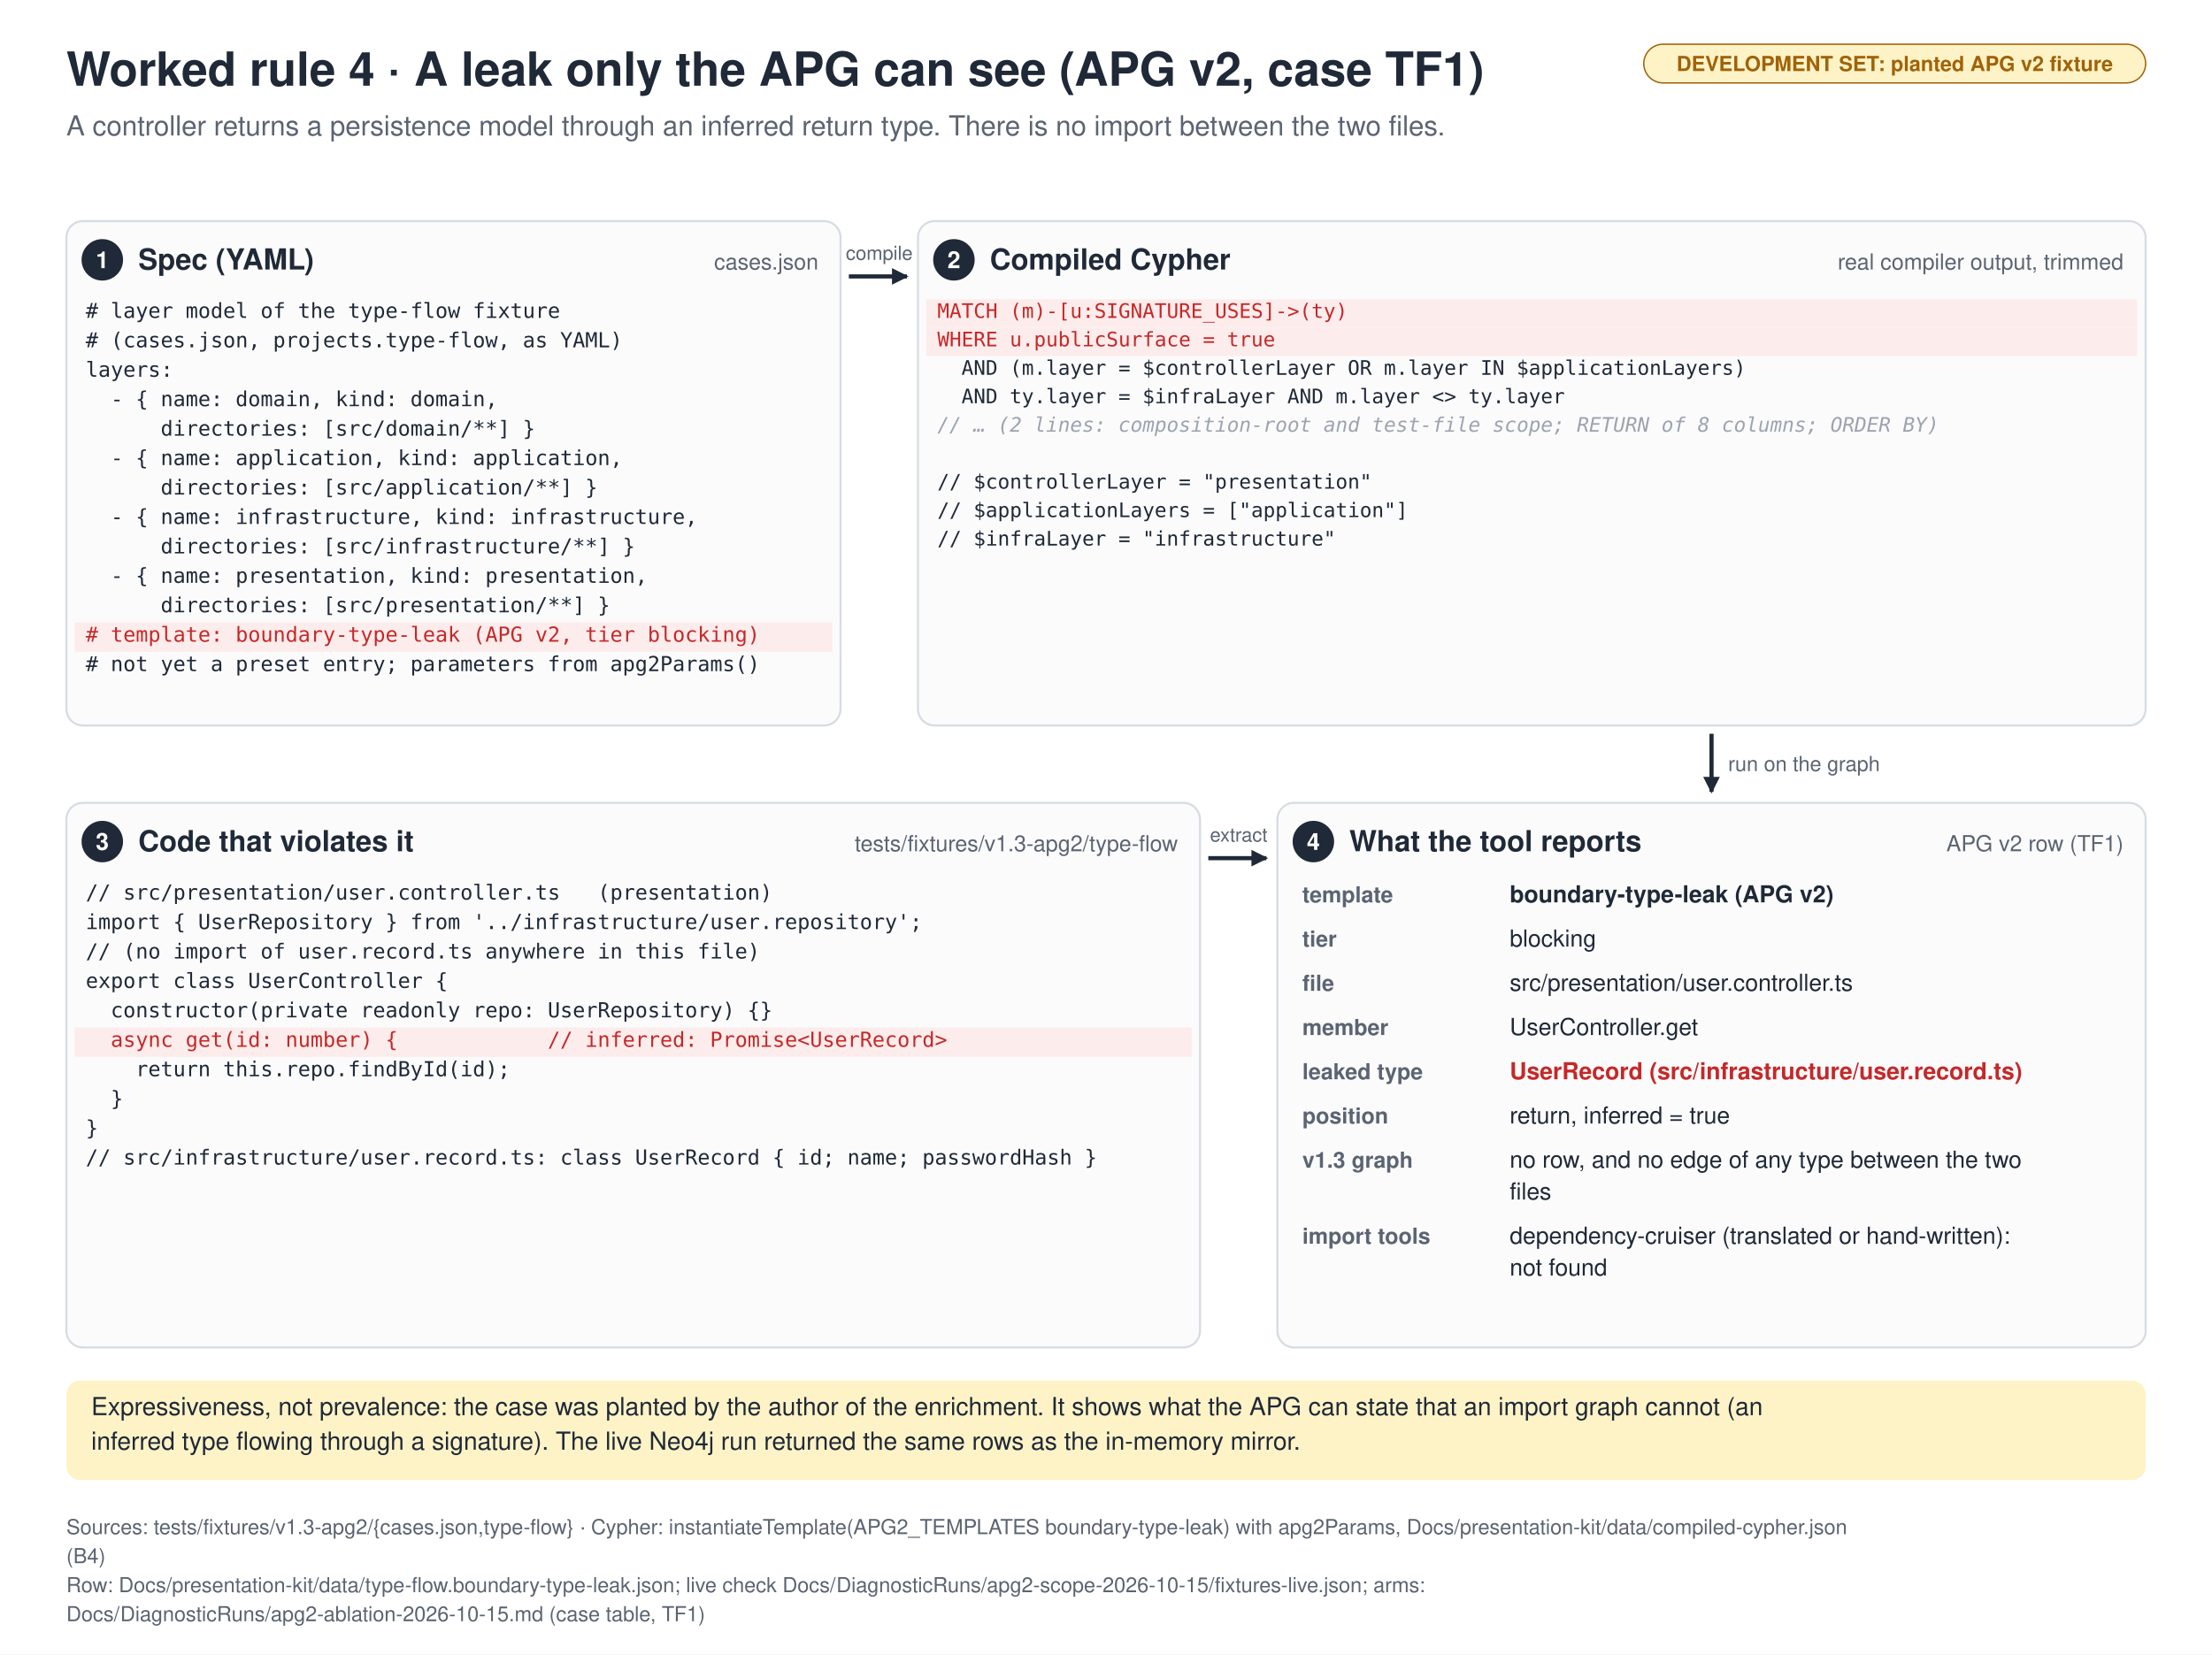
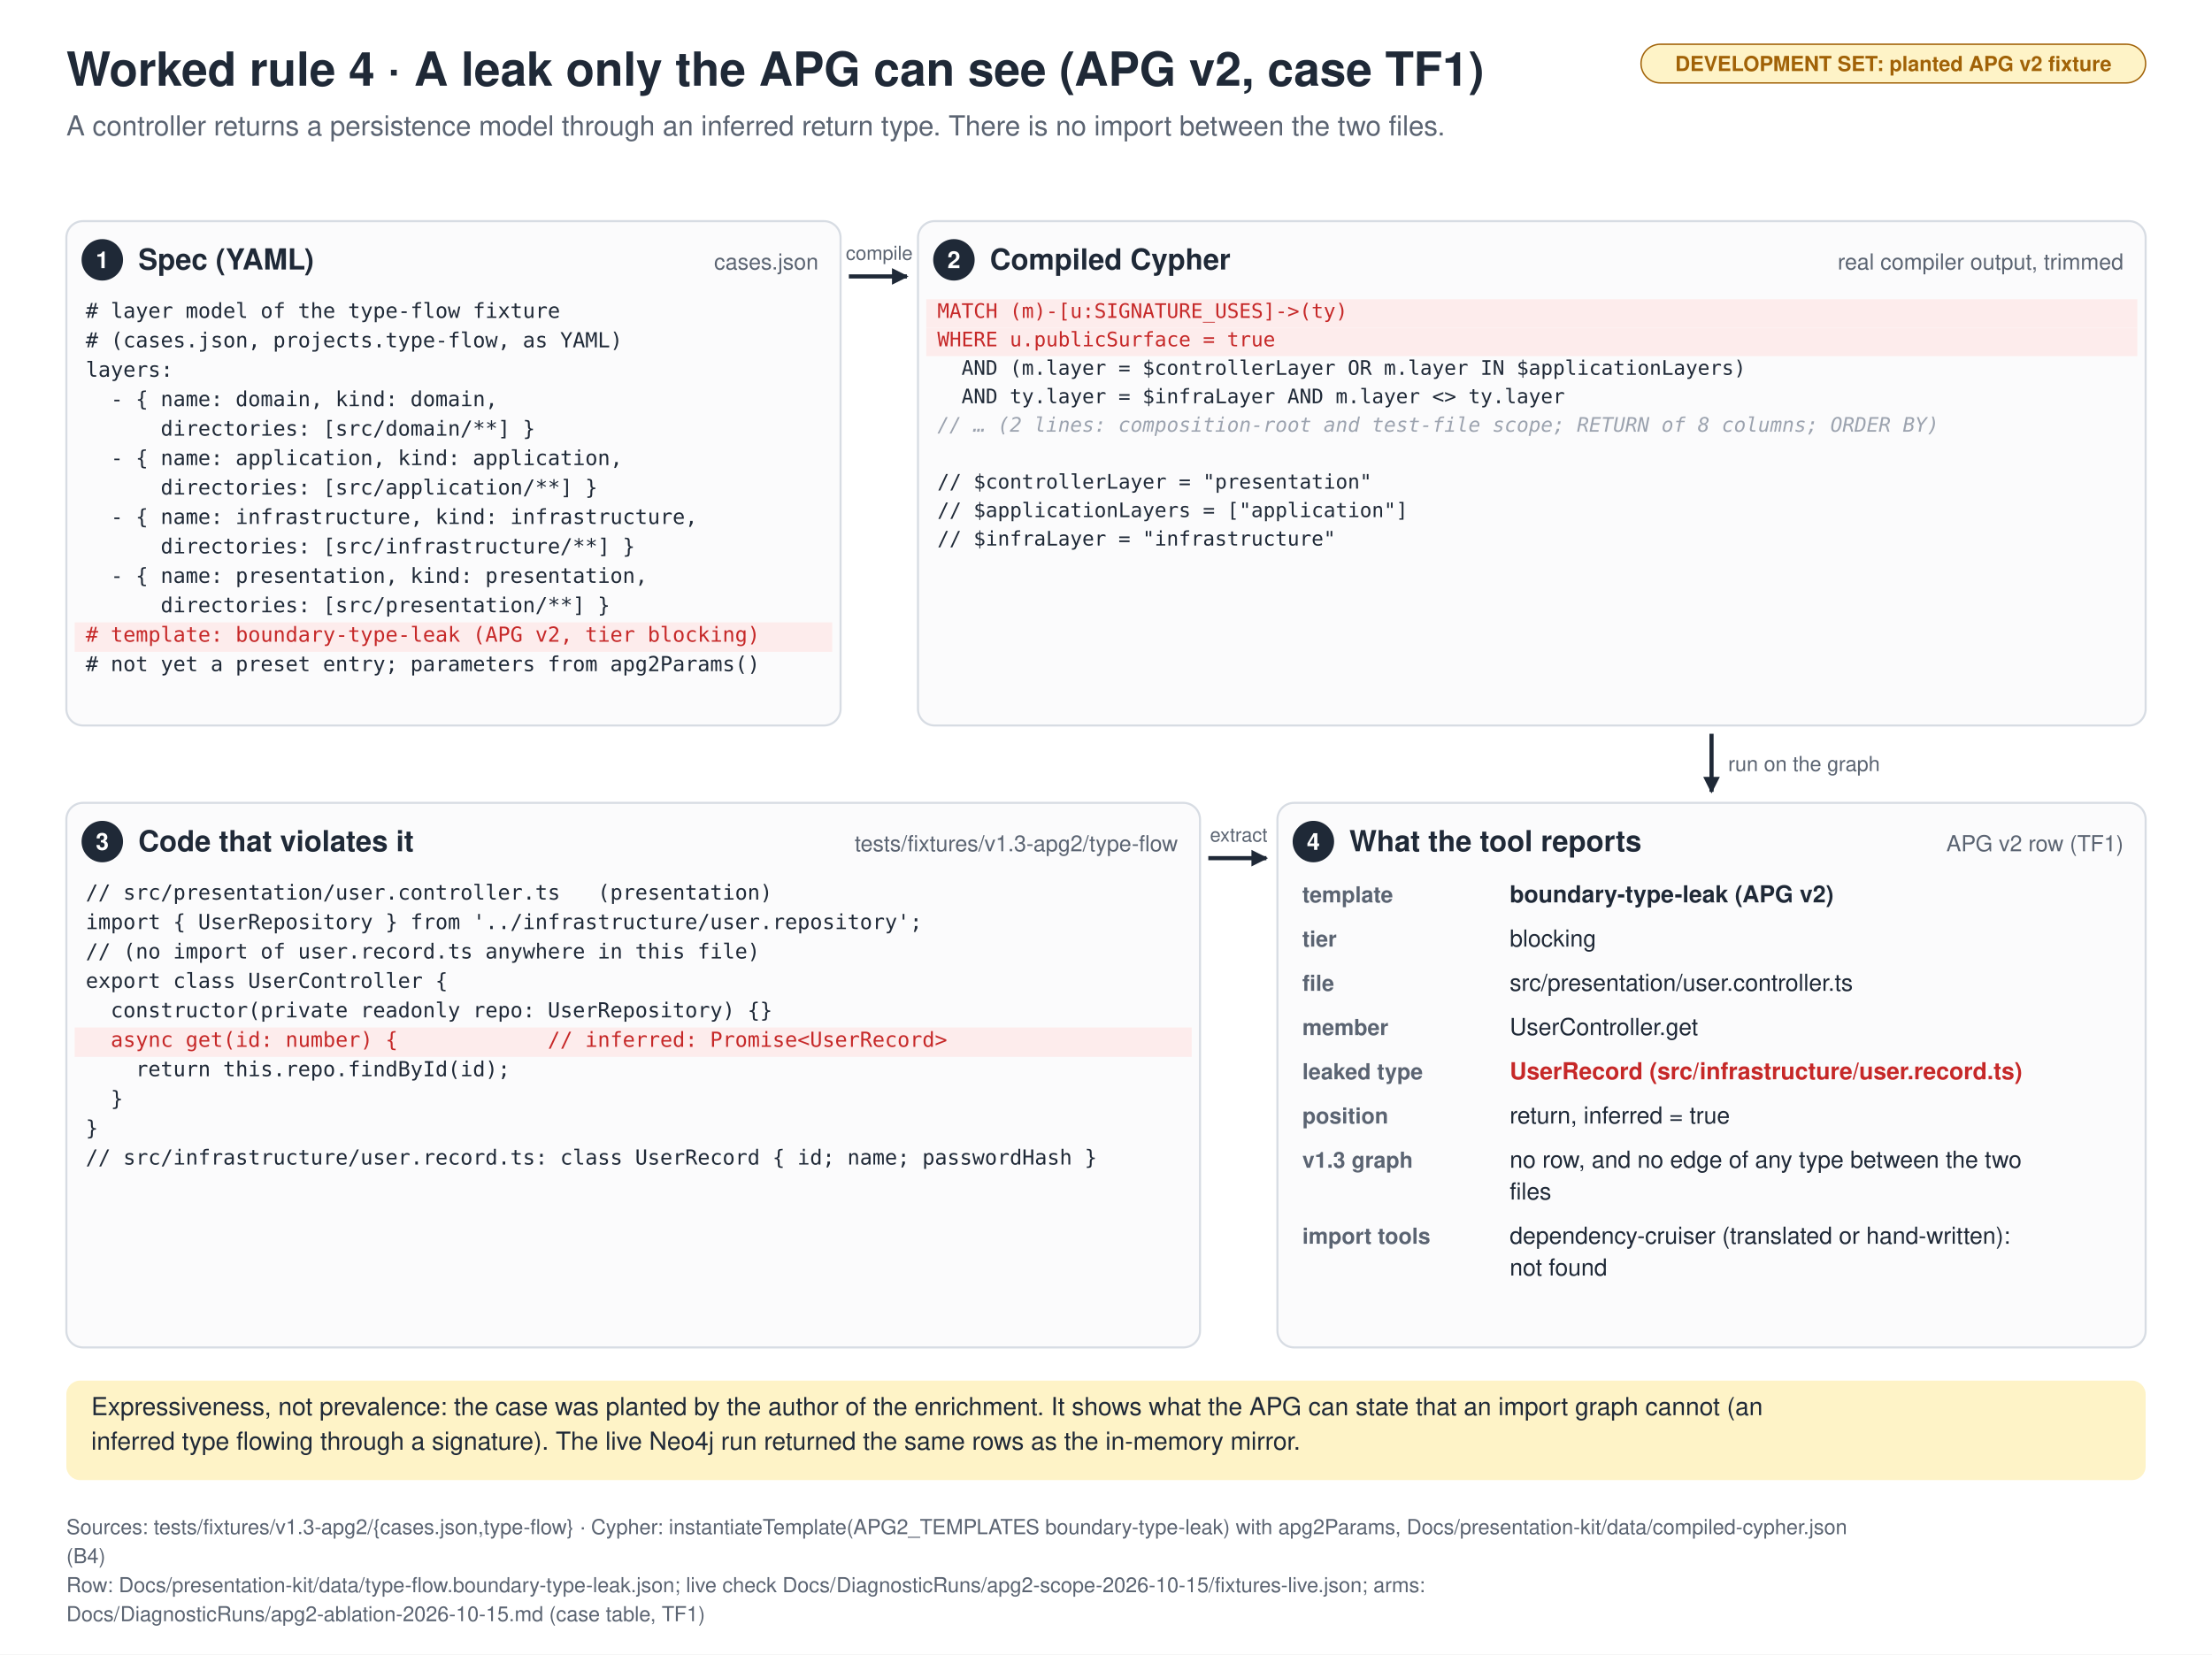
<svg xmlns="http://www.w3.org/2000/svg" width="1600" height="1197" viewBox="0 0 1600 1197">
  <defs>
    <marker id="arr" viewBox="0 0 10 10" refX="9" refY="5" markerUnits="userSpaceOnUse" markerWidth="12" markerHeight="12" orient="auto-start-reverse">
      <path d="M0,0 L10,5 L0,10 z" fill="#1F2937" />
    </marker>
    <marker id="arrM" viewBox="0 0 10 10" refX="9" refY="5" markerUnits="userSpaceOnUse" markerWidth="12" markerHeight="12" orient="auto-start-reverse">
      <path d="M0,0 L10,5 L0,10 z" fill="#5B6472" />
    </marker>
    <marker id="arrR" viewBox="0 0 10 10" refX="9" refY="5" markerUnits="userSpaceOnUse" markerWidth="12" markerHeight="12" orient="auto-start-reverse">
      <path d="M0,0 L10,5 L0,10 z" fill="#C62828" />
    </marker>
  </defs>
  <rect x="0" y="0" width="1600" height="1197" rx="0" fill="#FFFFFF" stroke="none" stroke-width="1" />
  <text x="48" y="62" font-family="'Helvetica Neue', Helvetica, Arial, sans-serif" font-size="34" font-weight="700" fill="#1F2937" text-anchor="start">Worked rule 4 · A leak only the APG can see (APG v2, case TF1)</text>
  <text x="48" y="98" font-family="'Helvetica Neue', Helvetica, Arial, sans-serif" font-size="20" font-weight="400" fill="#5B6472" text-anchor="start">A controller returns a persistence model through an inferred return type. There is no import between the two files.</text>
-   <rect x="1189" y="32" width="363" height="28" rx="14" fill="#FEF3C7" stroke="#A16207" stroke-width="1" />
-   <text x="1370.5" y="51.4" font-family="'Helvetica Neue', Helvetica, Arial, sans-serif" font-size="15" font-weight="600" fill="#A16207" text-anchor="middle">DEVELOPMENT SET: planted APG v2 fixture</text>
+   <rect x="1187" y="32" width="365" height="28" rx="14" fill="#FEF3C7" stroke="#A16207" stroke-width="1" />
+   <text x="1369.5" y="51.4" font-family="'Helvetica Neue', Helvetica, Arial, sans-serif" font-size="15" font-weight="600" fill="#A16207" text-anchor="middle">DEVELOPMENT SET: planted APG v2 fixture</text>
  <rect x="48" y="160" width="560" height="364.9" rx="12" fill="#FBFBFC" stroke="#D7DCE3" stroke-width="1.5" />
  <circle cx="74" cy="188" r="15" fill="#1F2937" />
  <text x="74" y="194" font-family="'Helvetica Neue', Helvetica, Arial, sans-serif" font-size="17" font-weight="700" fill="#fff" text-anchor="middle">1</text>
  <text x="100" y="195" font-family="'Helvetica Neue', Helvetica, Arial, sans-serif" font-size="21" font-weight="700" fill="#1F2937" text-anchor="start">Spec (YAML)</text>
  <text x="592" y="195" font-family="'Helvetica Neue', Helvetica, Arial, sans-serif" font-size="16" font-weight="400" fill="#5B6472" text-anchor="end">cases.json</text>
  <text x="62" y="230" font-family="Menlo, 'SF Mono', Consolas, monospace" font-size="15" fill="#1F2937" xml:space="preserve"># layer model of the type-flow fixture</text>
  <text x="62" y="251.3" font-family="Menlo, 'SF Mono', Consolas, monospace" font-size="15" fill="#1F2937" xml:space="preserve"># (cases.json, projects.type-flow, as YAML)</text>
  <text x="62" y="272.6" font-family="Menlo, 'SF Mono', Consolas, monospace" font-size="15" fill="#1F2937" xml:space="preserve">layers:</text>
  <text x="62" y="293.9" font-family="Menlo, 'SF Mono', Consolas, monospace" font-size="15" fill="#1F2937" xml:space="preserve">  - { name: domain, kind: domain,</text>
  <text x="62" y="315.2" font-family="Menlo, 'SF Mono', Consolas, monospace" font-size="15" fill="#1F2937" xml:space="preserve">      directories: [src/domain/**] }</text>
  <text x="62" y="336.5" font-family="Menlo, 'SF Mono', Consolas, monospace" font-size="15" fill="#1F2937" xml:space="preserve">  - { name: application, kind: application,</text>
  <text x="62" y="357.8" font-family="Menlo, 'SF Mono', Consolas, monospace" font-size="15" fill="#1F2937" xml:space="preserve">      directories: [src/application/**] }</text>
  <text x="62" y="379.1" font-family="Menlo, 'SF Mono', Consolas, monospace" font-size="15" fill="#1F2937" xml:space="preserve">  - { name: infrastructure, kind: infrastructure,</text>
  <text x="62" y="400.4" font-family="Menlo, 'SF Mono', Consolas, monospace" font-size="15" fill="#1F2937" xml:space="preserve">      directories: [src/infrastructure/**] }</text>
  <text x="62" y="421.7" font-family="Menlo, 'SF Mono', Consolas, monospace" font-size="15" fill="#1F2937" xml:space="preserve">  - { name: presentation, kind: presentation,</text>
  <text x="62" y="443" font-family="Menlo, 'SF Mono', Consolas, monospace" font-size="15" fill="#1F2937" xml:space="preserve">      directories: [src/presentation/**] }</text>
  <rect x="54" y="450.3" width="548" height="21.3" rx="0" fill="#FDECEC" stroke="none" stroke-width="1" />
  <text x="62" y="464.3" font-family="Menlo, 'SF Mono', Consolas, monospace" font-size="15" fill="#C62828" xml:space="preserve"># template: boundary-type-leak (APG v2, tier blocking)</text>
  <text x="62" y="485.6" font-family="Menlo, 'SF Mono', Consolas, monospace" font-size="15" fill="#1F2937" xml:space="preserve"># not yet a preset entry; parameters from apg2Params()</text>
  <rect x="664" y="160" width="888" height="364.9" rx="12" fill="#FBFBFC" stroke="#D7DCE3" stroke-width="1.5" />
  <circle cx="690" cy="188" r="15" fill="#1F2937" />
  <text x="690" y="194" font-family="'Helvetica Neue', Helvetica, Arial, sans-serif" font-size="17" font-weight="700" fill="#fff" text-anchor="middle">2</text>
  <text x="716" y="195" font-family="'Helvetica Neue', Helvetica, Arial, sans-serif" font-size="21" font-weight="700" fill="#1F2937" text-anchor="start">Compiled Cypher</text>
  <text x="1536" y="195" font-family="'Helvetica Neue', Helvetica, Arial, sans-serif" font-size="16" font-weight="400" fill="#5B6472" text-anchor="end">real compiler output, trimmed</text>
  <rect x="670" y="216.5" width="876" height="20.59" rx="0" fill="#FDECEC" stroke="none" stroke-width="1" />
  <text x="678" y="230" font-family="Menlo, 'SF Mono', Consolas, monospace" font-size="14.5" fill="#C62828" xml:space="preserve">MATCH (m)-[u:SIGNATURE_USES]-&gt;(ty)</text>
  <rect x="670" y="237.09" width="876" height="20.59" rx="0" fill="#FDECEC" stroke="none" stroke-width="1" />
  <text x="678" y="250.59" font-family="Menlo, 'SF Mono', Consolas, monospace" font-size="14.5" fill="#C62828" xml:space="preserve">WHERE u.publicSurface = true</text>
  <text x="678" y="271.18" font-family="Menlo, 'SF Mono', Consolas, monospace" font-size="14.5" fill="#1F2937" xml:space="preserve">  AND (m.layer = $controllerLayer OR m.layer IN $applicationLayers)</text>
  <text x="678" y="291.77" font-family="Menlo, 'SF Mono', Consolas, monospace" font-size="14.5" fill="#1F2937" xml:space="preserve">  AND ty.layer = $infraLayer AND m.layer &lt;&gt; ty.layer</text>
  <text x="678" y="312.36" font-family="Menlo, 'SF Mono', Consolas, monospace" font-size="14.5" fill="#9CA3AF" xml:space="preserve" font-style="italic">// … (2 lines: composition-root and test-file scope; RETURN of 8 columns; ORDER BY)</text>
  <text x="678" y="332.95" font-family="Menlo, 'SF Mono', Consolas, monospace" font-size="14.5" fill="#1F2937" xml:space="preserve" />
  <text x="678" y="353.54" font-family="Menlo, 'SF Mono', Consolas, monospace" font-size="14.5" fill="#1F2937" xml:space="preserve">// $controllerLayer = "presentation"</text>
  <text x="678" y="374.13" font-family="Menlo, 'SF Mono', Consolas, monospace" font-size="14.5" fill="#1F2937" xml:space="preserve">// $applicationLayers = ["application"]</text>
  <text x="678" y="394.72" font-family="Menlo, 'SF Mono', Consolas, monospace" font-size="14.5" fill="#1F2937" xml:space="preserve">// $infraLayer = "infrastructure"</text>
  <rect x="48" y="580.9" width="820" height="394" rx="12" fill="#FBFBFC" stroke="#D7DCE3" stroke-width="1.5" />
  <circle cx="74" cy="608.9" r="15" fill="#1F2937" />
  <text x="74" y="614.9" font-family="'Helvetica Neue', Helvetica, Arial, sans-serif" font-size="17" font-weight="700" fill="#fff" text-anchor="middle">3</text>
  <text x="100" y="615.9" font-family="'Helvetica Neue', Helvetica, Arial, sans-serif" font-size="21" font-weight="700" fill="#1F2937" text-anchor="start">Code that violates it</text>
  <text x="852" y="615.9" font-family="'Helvetica Neue', Helvetica, Arial, sans-serif" font-size="16" font-weight="400" fill="#5B6472" text-anchor="end">tests/fixtures/v1.3-apg2/type-flow</text>
  <text x="62" y="650.9" font-family="Menlo, 'SF Mono', Consolas, monospace" font-size="15" fill="#1F2937" xml:space="preserve">// src/presentation/user.controller.ts   (presentation)</text>
  <text x="62" y="672.2" font-family="Menlo, 'SF Mono', Consolas, monospace" font-size="15" fill="#1F2937" xml:space="preserve">import { UserRepository } from '../infrastructure/user.repository';</text>
  <text x="62" y="693.5" font-family="Menlo, 'SF Mono', Consolas, monospace" font-size="15" fill="#1F2937" xml:space="preserve">// (no import of user.record.ts anywhere in this file)</text>
  <text x="62" y="714.8" font-family="Menlo, 'SF Mono', Consolas, monospace" font-size="15" fill="#1F2937" xml:space="preserve">export class UserController {</text>
  <text x="62" y="736.1" font-family="Menlo, 'SF Mono', Consolas, monospace" font-size="15" fill="#1F2937" xml:space="preserve">  constructor(private readonly repo: UserRepository) {}</text>
  <rect x="54" y="743.4" width="808" height="21.3" rx="0" fill="#FDECEC" stroke="none" stroke-width="1" />
  <text x="62" y="757.4" font-family="Menlo, 'SF Mono', Consolas, monospace" font-size="15" fill="#C62828" xml:space="preserve">  async get(id: number) {            // inferred: Promise&lt;UserRecord&gt;</text>
  <text x="62" y="778.7" font-family="Menlo, 'SF Mono', Consolas, monospace" font-size="15" fill="#1F2937" xml:space="preserve">    return this.repo.findById(id);</text>
  <text x="62" y="800" font-family="Menlo, 'SF Mono', Consolas, monospace" font-size="15" fill="#1F2937" xml:space="preserve">  }</text>
  <text x="62" y="821.3" font-family="Menlo, 'SF Mono', Consolas, monospace" font-size="15" fill="#1F2937" xml:space="preserve">}</text>
  <text x="62" y="842.6" font-family="Menlo, 'SF Mono', Consolas, monospace" font-size="15" fill="#1F2937" xml:space="preserve">// src/infrastructure/user.record.ts: class UserRecord { id; name; passwordHash }</text>
  <rect x="924" y="580.9" width="628" height="394" rx="12" fill="#FBFBFC" stroke="#D7DCE3" stroke-width="1.5" />
  <circle cx="950" cy="608.9" r="15" fill="#1F2937" />
  <text x="950" y="614.9" font-family="'Helvetica Neue', Helvetica, Arial, sans-serif" font-size="17" font-weight="700" fill="#fff" text-anchor="middle">4</text>
  <text x="976" y="615.9" font-family="'Helvetica Neue', Helvetica, Arial, sans-serif" font-size="21" font-weight="700" fill="#1F2937" text-anchor="start">What the tool reports</text>
  <text x="1536" y="615.9" font-family="'Helvetica Neue', Helvetica, Arial, sans-serif" font-size="16" font-weight="400" fill="#5B6472" text-anchor="end">APG v2 row (TF1)</text>
  <text x="942" y="652.9" font-family="'Helvetica Neue', Helvetica, Arial, sans-serif" font-size="16" font-weight="600" fill="#5B6472" text-anchor="start">template</text>
  <text x="1092" y="652.9" font-family="'Helvetica Neue', Helvetica, Arial, sans-serif" font-size="17" font-weight="700" fill="#1F2937" text-anchor="start">boundary-type-leak (APG v2)</text>
  <text x="942" y="684.9" font-family="'Helvetica Neue', Helvetica, Arial, sans-serif" font-size="16" font-weight="600" fill="#5B6472" text-anchor="start">tier</text>
  <text x="1092" y="684.9" font-family="'Helvetica Neue', Helvetica, Arial, sans-serif" font-size="17" font-weight="400" fill="#1F2937" text-anchor="start">blocking</text>
  <text x="942" y="716.9" font-family="'Helvetica Neue', Helvetica, Arial, sans-serif" font-size="16" font-weight="600" fill="#5B6472" text-anchor="start">file</text>
  <text x="1092" y="716.9" font-family="'Helvetica Neue', Helvetica, Arial, sans-serif" font-size="17" font-weight="400" fill="#1F2937" text-anchor="start">src/presentation/user.controller.ts</text>
  <text x="942" y="748.9" font-family="'Helvetica Neue', Helvetica, Arial, sans-serif" font-size="16" font-weight="600" fill="#5B6472" text-anchor="start">member</text>
  <text x="1092" y="748.9" font-family="'Helvetica Neue', Helvetica, Arial, sans-serif" font-size="17" font-weight="400" fill="#1F2937" text-anchor="start">UserController.get</text>
  <text x="942" y="780.9" font-family="'Helvetica Neue', Helvetica, Arial, sans-serif" font-size="16" font-weight="600" fill="#5B6472" text-anchor="start">leaked type</text>
  <text x="1092" y="780.9" font-family="'Helvetica Neue', Helvetica, Arial, sans-serif" font-size="17" font-weight="700" fill="#C62828" text-anchor="start">UserRecord (src/infrastructure/user.record.ts)</text>
  <text x="942" y="812.9" font-family="'Helvetica Neue', Helvetica, Arial, sans-serif" font-size="16" font-weight="600" fill="#5B6472" text-anchor="start">position</text>
  <text x="1092" y="812.9" font-family="'Helvetica Neue', Helvetica, Arial, sans-serif" font-size="17" font-weight="400" fill="#1F2937" text-anchor="start">return, inferred = true</text>
  <text x="942" y="844.9" font-family="'Helvetica Neue', Helvetica, Arial, sans-serif" font-size="16" font-weight="600" fill="#5B6472" text-anchor="start">v1.3 graph</text>
  <text x="1092" y="844.9" font-family="'Helvetica Neue', Helvetica, Arial, sans-serif" font-size="17" font-weight="400" fill="#1F2937" text-anchor="start">no row, and no edge of any type between the two</text>
  <text x="1092" y="867.9" font-family="'Helvetica Neue', Helvetica, Arial, sans-serif" font-size="17" font-weight="400" fill="#1F2937" text-anchor="start">files</text>
  <text x="942" y="899.9" font-family="'Helvetica Neue', Helvetica, Arial, sans-serif" font-size="16" font-weight="600" fill="#5B6472" text-anchor="start">import tools</text>
  <text x="1092" y="899.9" font-family="'Helvetica Neue', Helvetica, Arial, sans-serif" font-size="17" font-weight="400" fill="#1F2937" text-anchor="start">dependency-cruiser (translated or hand-written):</text>
  <text x="1092" y="922.9" font-family="'Helvetica Neue', Helvetica, Arial, sans-serif" font-size="17" font-weight="400" fill="#1F2937" text-anchor="start">not found</text>
  <line x1="614" y1="200" x2="656" y2="200" stroke="#1F2937" stroke-width="3" marker-end="url(#arr)" />
  <text x="636" y="188" font-family="'Helvetica Neue', Helvetica, Arial, sans-serif" font-size="14" font-weight="400" fill="#5B6472" text-anchor="middle">compile</text>
  <line x1="1238" y1="530.9" x2="1238" y2="572.9" stroke="#1F2937" stroke-width="3" marker-end="url(#arr)" />
  <text x="1250" y="557.9" font-family="'Helvetica Neue', Helvetica, Arial, sans-serif" font-size="15" font-weight="400" fill="#5B6472" text-anchor="start">run on the graph</text>
  <line x1="874" y1="620.9" x2="916" y2="620.9" stroke="#1F2937" stroke-width="3" marker-end="url(#arr)" />
  <text x="896" y="608.9" font-family="'Helvetica Neue', Helvetica, Arial, sans-serif" font-size="14" font-weight="400" fill="#5B6472" text-anchor="middle">extract</text>
  <rect x="48" y="998.9" width="1504" height="72" rx="10" fill="#FEF3C7" stroke="none" stroke-width="1" />
  <text x="66" y="1023.9" font-family="'Helvetica Neue', Helvetica, Arial, sans-serif" font-size="18" font-weight="400" fill="#1F2937" text-anchor="start">Expressiveness, not prevalence: the case was planted by the author of the enrichment. It shows what the APG can state that an import graph cannot (an</text>
  <text x="66" y="1048.9" font-family="'Helvetica Neue', Helvetica, Arial, sans-serif" font-size="18" font-weight="400" fill="#1F2937" text-anchor="start">inferred type flowing through a signature). The live Neo4j run returned the same rows as the in-memory mirror.</text>
  <text x="48" y="1110" font-family="'Helvetica Neue', Helvetica, Arial, sans-serif" font-size="15" font-weight="400" fill="#5B6472" text-anchor="start">Sources: tests/fixtures/v1.3-apg2/{cases.json,type-flow} · Cypher: instantiateTemplate(APG2_TEMPLATES boundary-type-leak) with apg2Params, Docs/presentation-kit/data/compiled-cypher.json</text>
  <text x="48" y="1131" font-family="'Helvetica Neue', Helvetica, Arial, sans-serif" font-size="15" font-weight="400" fill="#5B6472" text-anchor="start">(B4)</text>
  <text x="48" y="1152" font-family="'Helvetica Neue', Helvetica, Arial, sans-serif" font-size="15" font-weight="400" fill="#5B6472" text-anchor="start">Row: Docs/presentation-kit/data/type-flow.boundary-type-leak.json; live check Docs/DiagnosticRuns/apg2-scope-2026-10-15/fixtures-live.json; arms:</text>
  <text x="48" y="1173" font-family="'Helvetica Neue', Helvetica, Arial, sans-serif" font-size="15" font-weight="400" fill="#5B6472" text-anchor="start">Docs/DiagnosticRuns/apg2-ablation-2026-10-15.md (case table, TF1)</text>
</svg>
